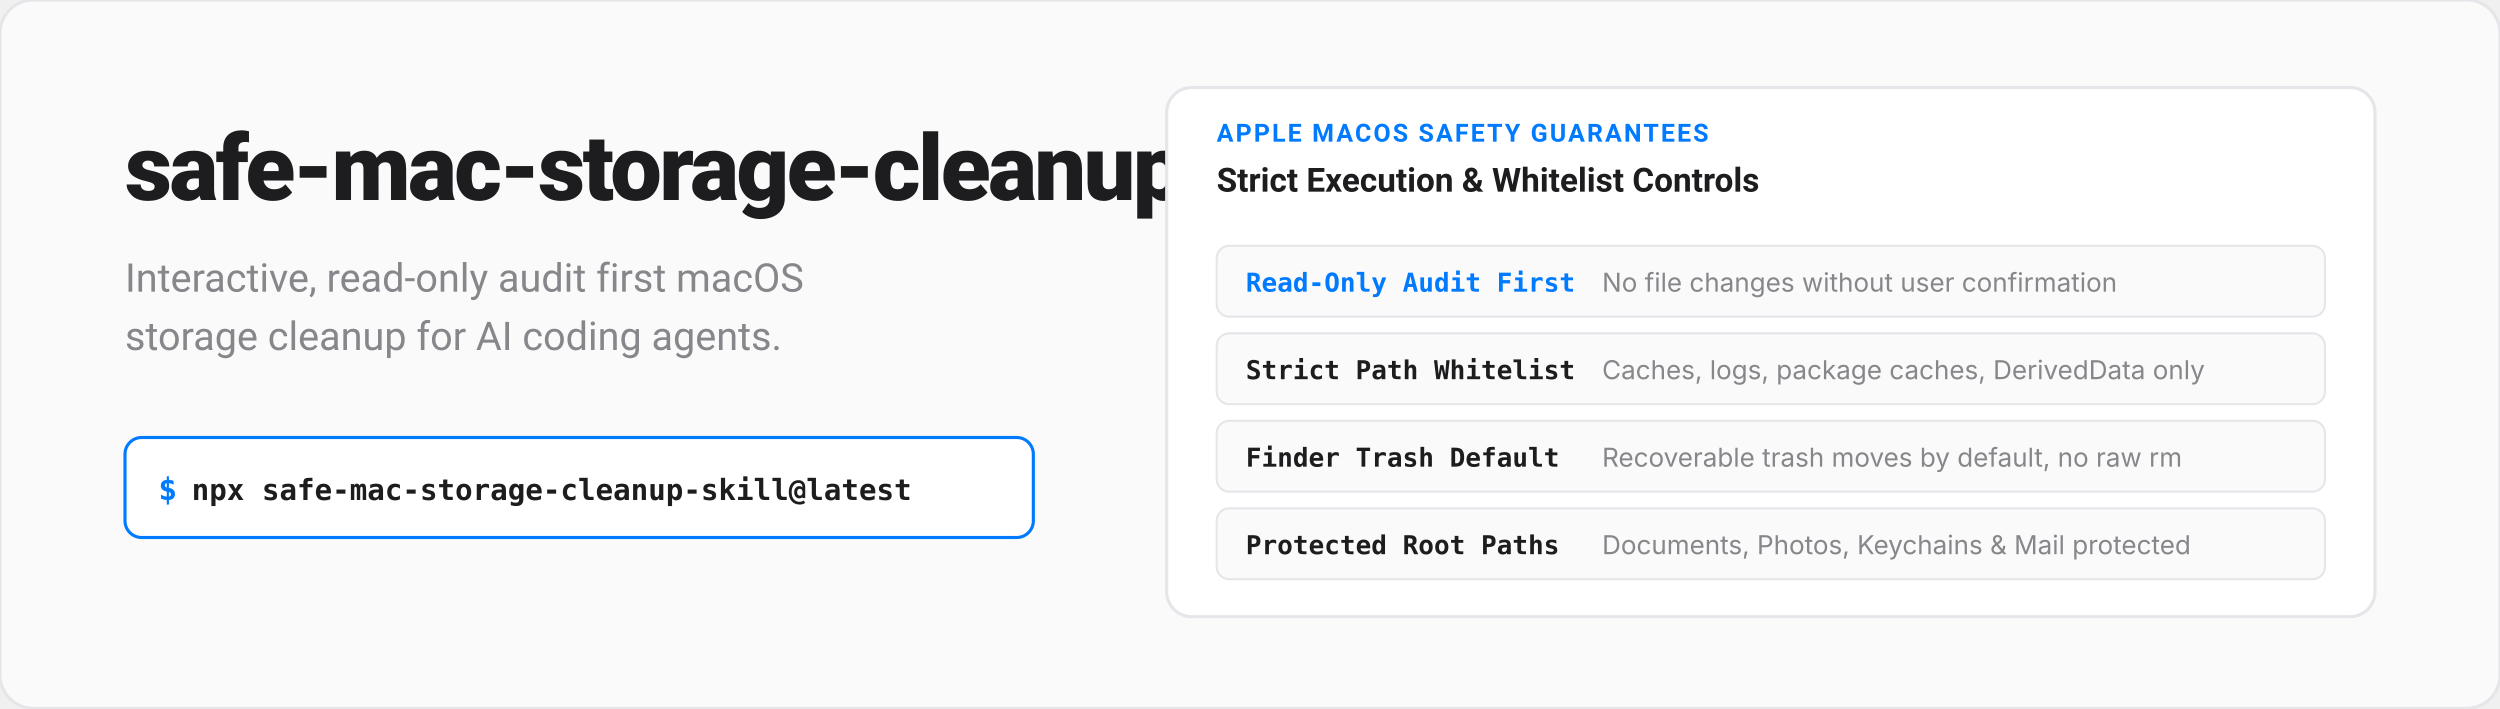
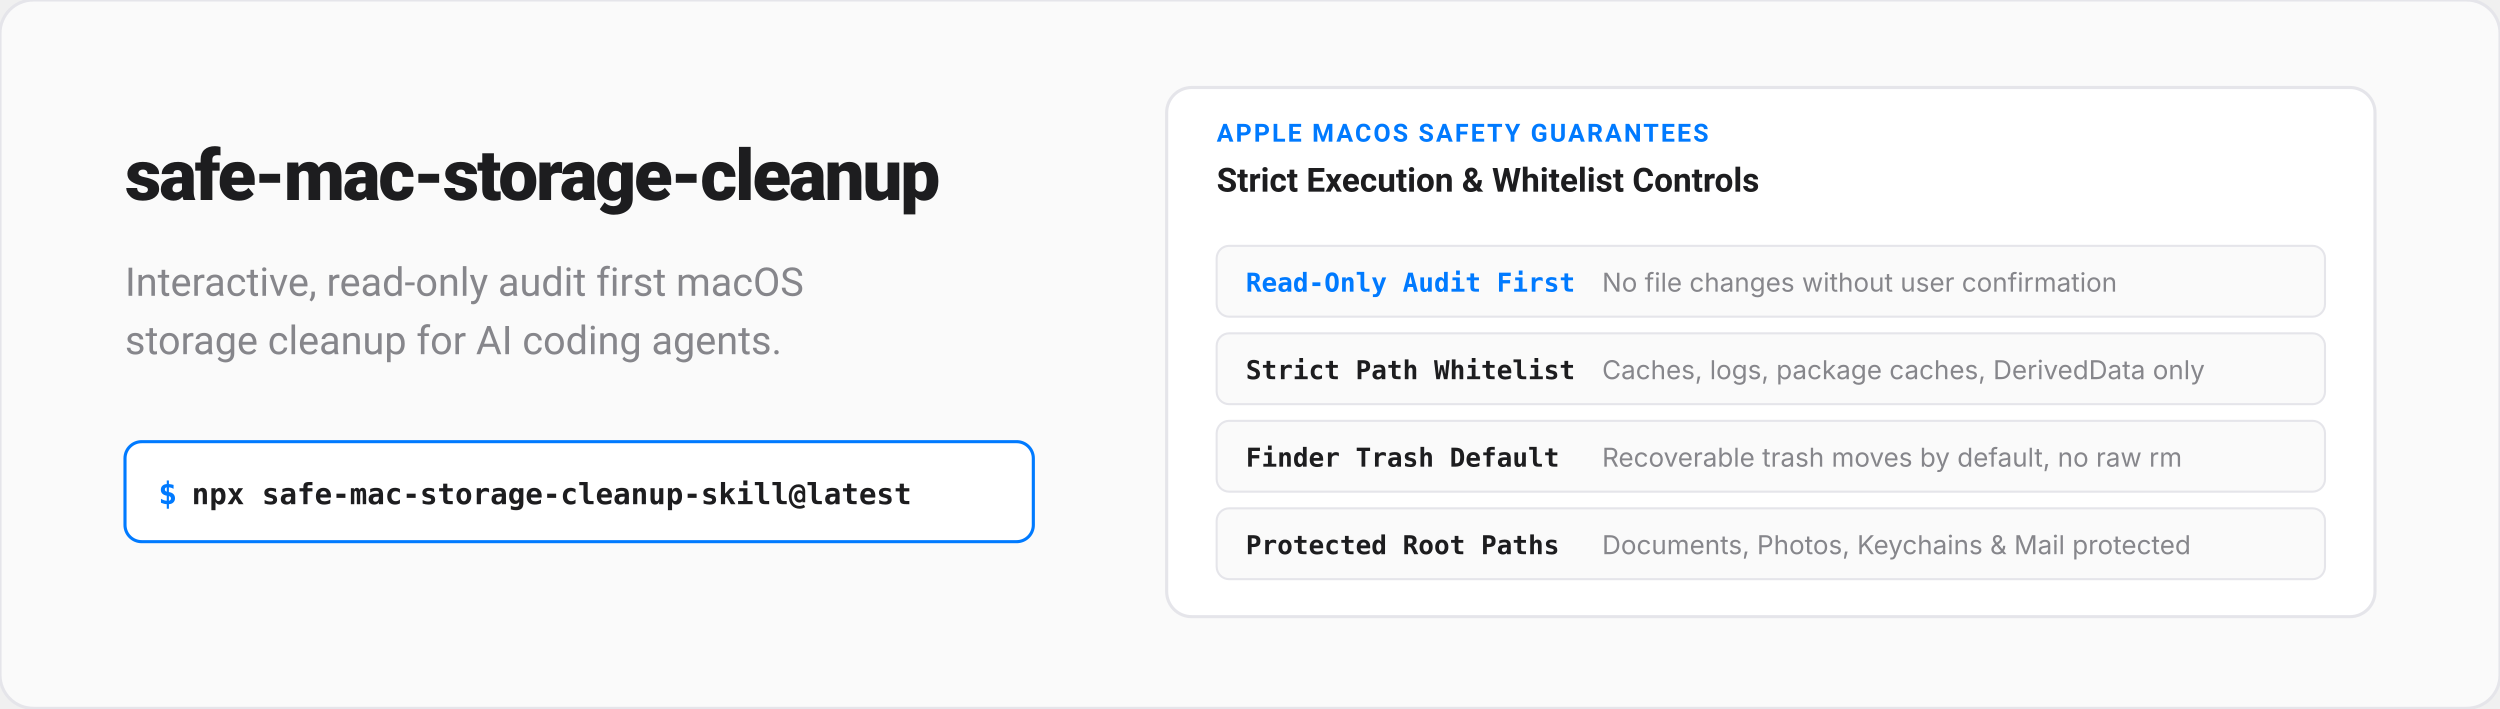
<svg xmlns="http://www.w3.org/2000/svg" width="1200" height="340" viewBox="0 0 1200 340" role="img" aria-labelledby="title desc">
  <rect width="1200" height="340" rx="16" fill="#FAFAFA" />
  <rect width="1200" height="340" rx="16" fill="none" stroke="#E5E5EA" stroke-width="1.5" />
-   <g transform="translate(60, 48)">
-     <text x="0" y="48" font-family="-apple-system, BlinkMacSystemFont, 'SF Pro Display', 'Segoe UI', Roboto, sans-serif" font-size="44" font-weight="800" fill="#1D1D1F" letter-spacing="-1.2">safe-mac-storage-cleanup</text>
-     <text x="0" y="92" font-family="-apple-system, BlinkMacSystemFont, 'SF Pro Text', 'Segoe UI', Roboto, sans-serif" font-size="19" fill="#86868B" font-weight="400">Interactive, read-only audit first macOS</text>
-     <text x="0" y="120" font-family="-apple-system, BlinkMacSystemFont, 'SF Pro Text', 'Segoe UI', Roboto, sans-serif" font-size="19" fill="#86868B" font-weight="400">storage cleanup for AI coding agents.</text>
-     <g transform="translate(0, 162)">
+   <g transform="translate(60, 52)">
+     <text x="0" y="44" font-family="-apple-system, BlinkMacSystemFont, 'SF Pro Display', 'Segoe UI', Roboto, sans-serif" font-size="34" font-weight="800" fill="#1D1D1F" letter-spacing="-1.0">safe-mac-storage-cleanup</text>
+     <text x="0" y="90" font-family="-apple-system, BlinkMacSystemFont, 'SF Pro Text', 'Segoe UI', Roboto, sans-serif" font-size="19" fill="#86868B" font-weight="400">Interactive, read-only audit first macOS</text>
+     <text x="0" y="118" font-family="-apple-system, BlinkMacSystemFont, 'SF Pro Text', 'Segoe UI', Roboto, sans-serif" font-size="19" fill="#86868B" font-weight="400">storage cleanup for AI coding agents.</text>
+     <g transform="translate(0, 160)">
      <rect width="436" height="48" rx="8" fill="#FFFFFF" stroke="#007AFF" stroke-width="1.5" />
      <text x="16" y="30" font-family="ui-monospace, SFMono-Regular, Menlo, monospace" font-size="15" fill="#007AFF" font-weight="700">$</text>
      <text x="32" y="30" font-family="ui-monospace, SFMono-Regular, Menlo, monospace" font-size="14" fill="#1D1D1F" font-weight="600">npx safe-mac-storage-cleanup-skill@latest</text>
    </g>
  </g>
  <g transform="translate(560, 42)">
    <rect width="580" height="254" rx="12" fill="#FFFFFF" />
    <rect width="580" height="254" rx="12" fill="none" stroke="#E5E5EA" stroke-width="1.5" />
    <g transform="translate(24, 26)">
      <text x="0" y="0" font-family="-apple-system, BlinkMacSystemFont, 'SF Pro Text', 'Segoe UI', Roboto, sans-serif" font-size="12" font-weight="700" fill="#007AFF" letter-spacing="1">APPLE MACOS SAFETY GUARANTEES</text>
      <text x="0" y="24" font-family="-apple-system, BlinkMacSystemFont, 'SF Pro Display', 'Segoe UI', Roboto, sans-serif" font-size="16" font-weight="700" fill="#1D1D1F">Strict Execution &amp; Whitelist Controls</text>
    </g>
    <g transform="translate(24, 64)">
      <g transform="translate(0, 12)">
        <rect width="532" height="34" rx="6" fill="#FAFAFA" stroke="#E5E5EA" stroke-width="1" />
        <text x="14" y="22" font-family="ui-monospace, SFMono-Regular, monospace" font-size="12.5" font-weight="700" fill="#007AFF">Read-Only Audit First</text>
        <text x="185" y="22" font-family="-apple-system, BlinkMacSystemFont, 'SF Pro Text', sans-serif" font-size="12.5" fill="#86868B">No file changes without user confirmation</text>
      </g>
      <g transform="translate(0, 54)">
        <rect width="532" height="34" rx="6" fill="#FAFAFA" stroke="#E5E5EA" stroke-width="1" />
        <text x="14" y="22" font-family="ui-monospace, SFMono-Regular, monospace" font-size="12.5" font-weight="700" fill="#1D1D1F">Strict Path Whitelist</text>
        <text x="185" y="22" font-family="-apple-system, BlinkMacSystemFont, 'SF Pro Text', sans-serif" font-size="12.5" fill="#86868B">Caches, logs, package caches, DerivedData only</text>
      </g>
      <g transform="translate(0, 96)">
        <rect width="532" height="34" rx="6" fill="#FAFAFA" stroke="#E5E5EA" stroke-width="1" />
        <text x="14" y="22" font-family="ui-monospace, SFMono-Regular, monospace" font-size="12.5" font-weight="700" fill="#1D1D1F">Finder Trash Default</text>
        <text x="185" y="22" font-family="-apple-system, BlinkMacSystemFont, 'SF Pro Text', sans-serif" font-size="12.5" fill="#86868B">Recoverable trash moves by default, no raw rm</text>
      </g>
      <g transform="translate(0, 138)">
        <rect width="532" height="34" rx="6" fill="#FAFAFA" stroke="#E5E5EA" stroke-width="1" />
        <text x="14" y="22" font-family="ui-monospace, SFMono-Regular, monospace" font-size="12.5" font-weight="700" fill="#1D1D1F">Protected Root Paths</text>
        <text x="185" y="22" font-family="-apple-system, BlinkMacSystemFont, 'SF Pro Text', sans-serif" font-size="12.5" fill="#86868B">Documents, Photos, Keychains &amp; Mail protected</text>
      </g>
    </g>
  </g>
</svg>
